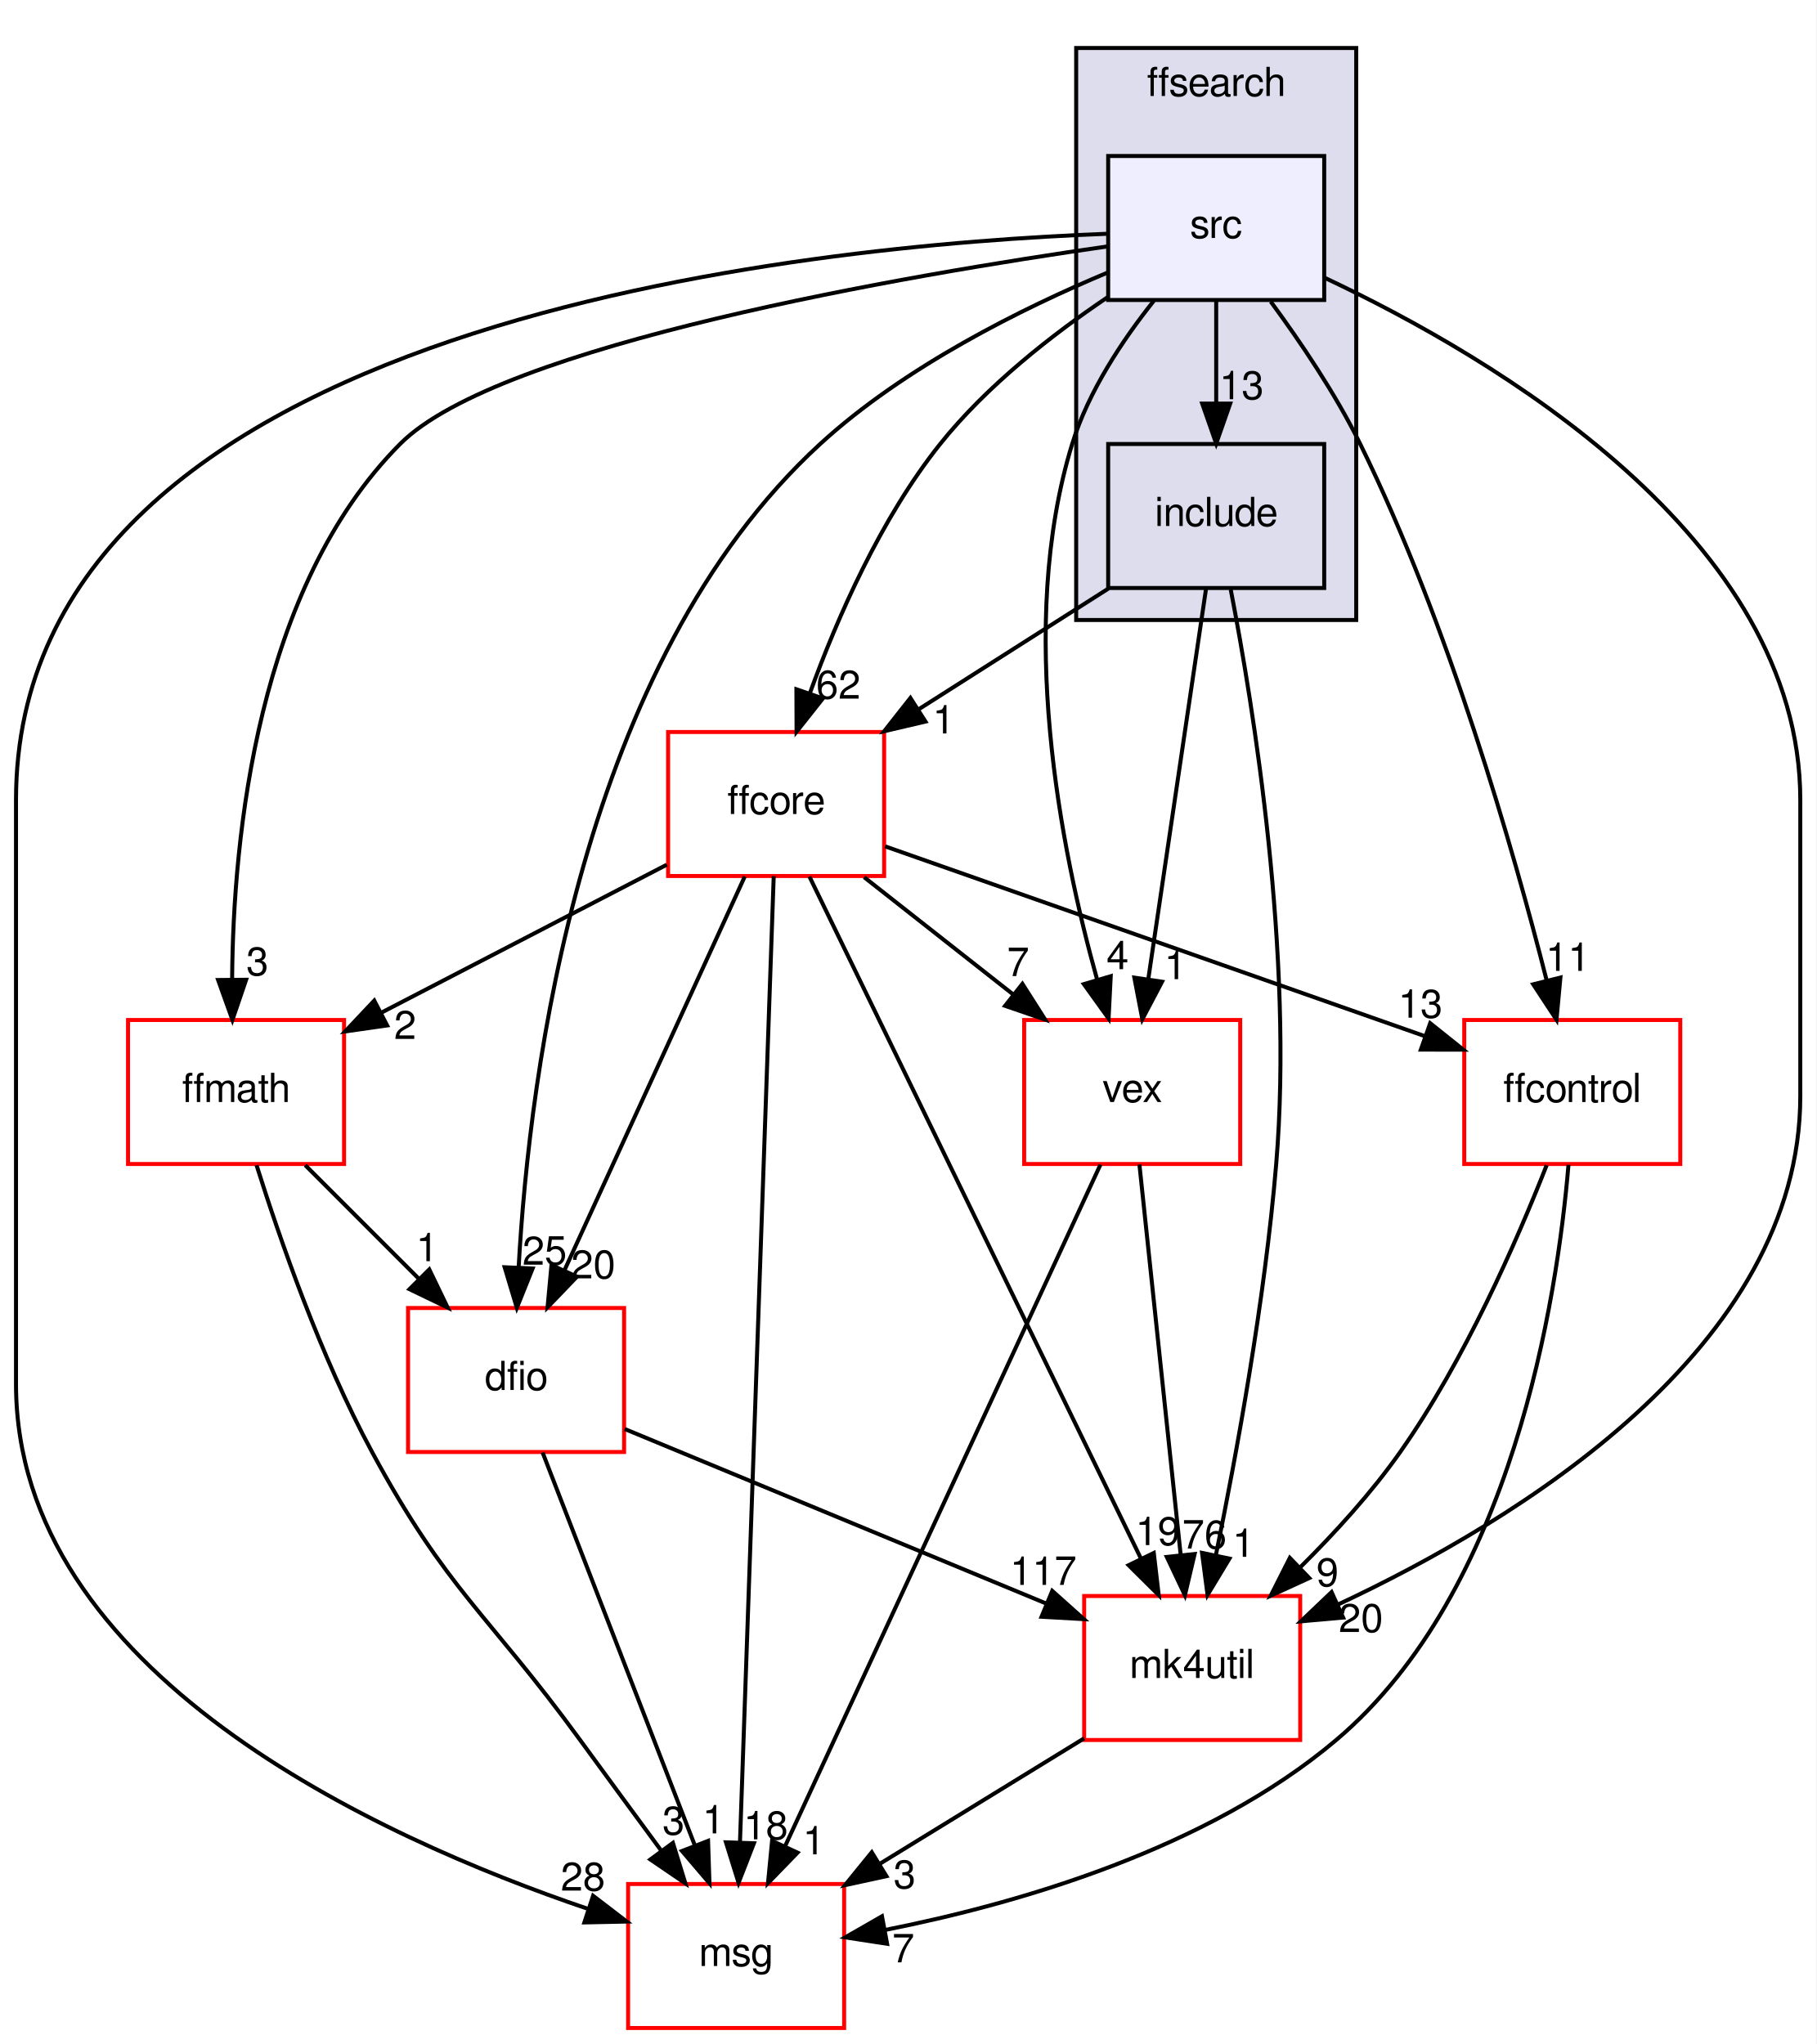
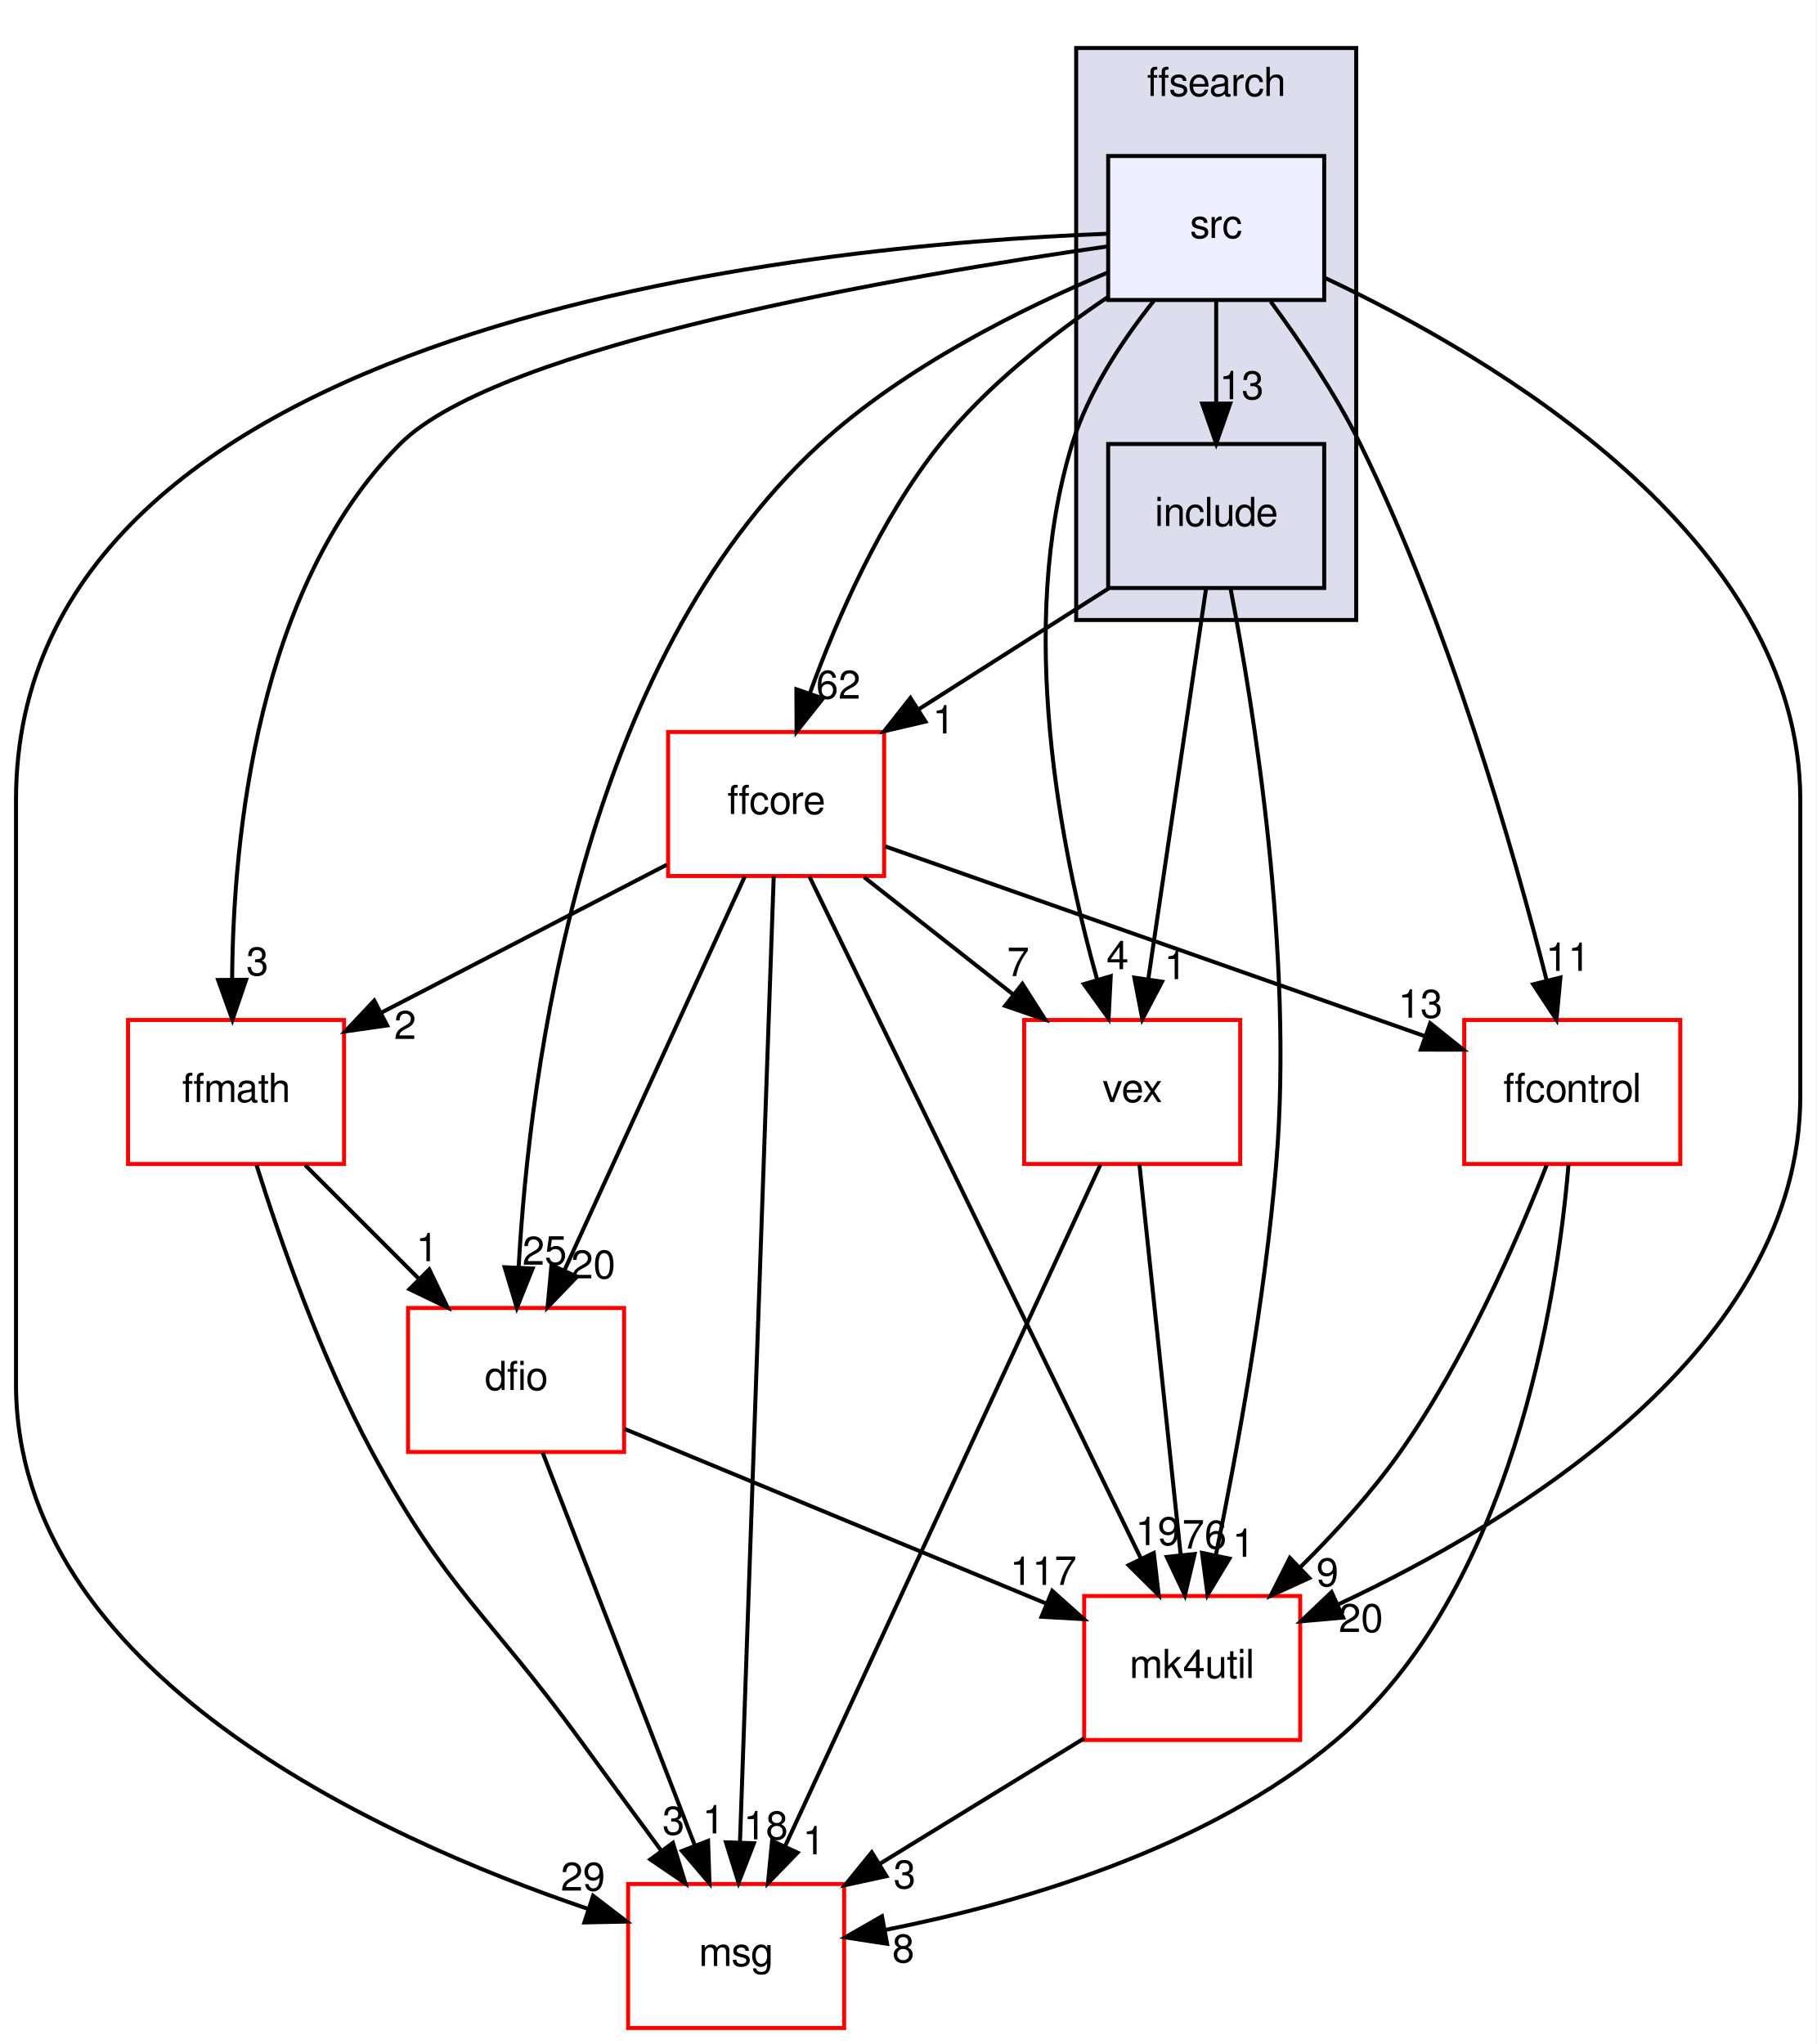
<svg xmlns="http://www.w3.org/2000/svg" xmlns:xlink="http://www.w3.org/1999/xlink" width="454pt" height="511pt" viewBox="0.00 0.00 454.00 511.00">
  <g id="graph0" class="graph" transform="scale(1 1) rotate(0) translate(4 507)">
    <polygon fill="white" stroke="transparent" points="-4,4 -4,-507 450,-507 450,4 -4,4" />
    <g id="clust1" class="cluster">
      <g id="a_clust1">
        <a xlink:href="dir_86b85e15943ea3cbc40c546f382f4970.html" target="_top" xlink:title="ffsearch">
          <polygon fill="#ddddee" stroke="black" points="265,-352 265,-495 335,-495 335,-352 265,-352" />
          <text text-anchor="middle" x="300" y="-483" font-family="FreeSans" font-size="10.00">ffsearch</text>
        </a>
      </g>
    </g>
    <g id="node1" class="node">
      <g id="a_node1">
        <a xlink:href="dir_57f445dd524d26a2684c85cbf39324f0.html" target="_top" xlink:title="include">
          <polygon fill="none" stroke="black" points="327,-396 273,-396 273,-360 327,-360 327,-396" />
          <text text-anchor="middle" x="300" y="-375.5" font-family="FreeSans" font-size="10.00">include</text>
        </a>
      </g>
    </g>
    <g id="node3" class="node">
      <g id="a_node3">
        <a xlink:href="dir_0908837483934fe24781ea7898fec311.html" target="_top" xlink:title="ffcore">
          <polygon fill="white" stroke="red" points="217,-324 163,-324 163,-288 217,-288 217,-324" />
          <text text-anchor="middle" x="190" y="-303.5" font-family="FreeSans" font-size="10.00">ffcore</text>
        </a>
      </g>
    </g>
    <g id="edge5" class="edge">
      <path fill="none" stroke="black" d="M273.09,-359.88C258.84,-350.81 241.15,-339.55 225.76,-329.76" />
      <polygon fill="black" stroke="black" points="227.33,-326.61 217.01,-324.19 223.57,-332.51 227.33,-326.61" />
      <g id="a_edge5-headlabel">
        <a xlink:href="dir_000029_000047.html" target="_top" xlink:title="1">
          <text text-anchor="middle" x="231.89" y="-323.64" font-family="FreeSans" font-size="10.00">1</text>
        </a>
      </g>
    </g>
    <g id="node4" class="node">
      <g id="a_node4">
        <a xlink:href="dir_64078e4dd55db1ba2b4e557207803e4b.html" target="_top" xlink:title="vex">
          <polygon fill="white" stroke="red" points="306,-252 252,-252 252,-216 306,-216 306,-252" />
          <text text-anchor="middle" x="279" y="-231.5" font-family="FreeSans" font-size="10.00">vex</text>
        </a>
      </g>
    </g>
    <g id="edge6" class="edge">
      <path fill="none" stroke="black" d="M297.47,-359.87C293.89,-335.67 287.31,-291.21 283.05,-262.39" />
      <polygon fill="black" stroke="black" points="286.47,-261.57 281.54,-252.19 279.54,-262.59 286.47,-261.57" />
      <g id="a_edge6-headlabel">
        <a xlink:href="dir_000029_000044.html" target="_top" xlink:title="1">
          <text text-anchor="middle" x="289.8" y="-262.21" font-family="FreeSans" font-size="10.00">1</text>
        </a>
      </g>
    </g>
    <g id="node7" class="node">
      <g id="a_node7">
        <a xlink:href="dir_cb2d4e92f47691559fc9d122a5e37fac.html" target="_top" xlink:title="mk4util">
          <polygon fill="white" stroke="red" points="321,-108 267,-108 267,-72 321,-72 321,-108" />
          <text text-anchor="middle" x="294" y="-87.5" font-family="FreeSans" font-size="10.00">mk4util</text>
        </a>
      </g>
    </g>
    <g id="edge7" class="edge">
      <path fill="none" stroke="black" d="M303.63,-359.62C309.35,-330.11 319.36,-268.31 315,-216 312.17,-182.04 305.08,-143.42 299.92,-118.21" />
      <polygon fill="black" stroke="black" points="303.31,-117.35 297.84,-108.28 296.46,-118.78 303.31,-117.35" />
      <g id="a_edge7-headlabel">
        <a xlink:href="dir_000029_000014.html" target="_top" xlink:title="1">
          <text text-anchor="middle" x="306.83" y="-117.79" font-family="FreeSans" font-size="10.00">1</text>
        </a>
      </g>
    </g>
    <g id="node2" class="node">
      <g id="a_node2">
        <a xlink:href="dir_4798519f28252f1be025a68649c773ad.html" target="_top" xlink:title="src">
          <polygon fill="#eeeeff" stroke="black" points="327,-468 273,-468 273,-432 327,-432 327,-468" />
          <text text-anchor="middle" x="300" y="-447.5" font-family="FreeSans" font-size="10.00">src</text>
        </a>
      </g>
    </g>
    <g id="edge20" class="edge">
      <path fill="none" stroke="black" d="M300,-431.7C300,-423.98 300,-414.71 300,-406.11" />
      <polygon fill="black" stroke="black" points="303.5,-406.1 300,-396.1 296.5,-406.1 303.5,-406.1" />
      <g id="a_edge20-headlabel">
        <a xlink:href="dir_000028_000029.html" target="_top" xlink:title="13">
          <text text-anchor="middle" x="306.34" y="-407.2" font-family="FreeSans" font-size="10.00">13</text>
        </a>
      </g>
    </g>
    <g id="edge19" class="edge">
      <path fill="none" stroke="black" d="M272.87,-432.71C258.97,-423.32 242.59,-410.52 231,-396 216.13,-377.38 205.26,-352.49 198.46,-333.77" />
      <polygon fill="black" stroke="black" points="201.69,-332.39 195.11,-324.08 195.07,-334.68 201.69,-332.39" />
      <g id="a_edge19-headlabel">
        <a xlink:href="dir_000028_000047.html" target="_top" xlink:title="62">
          <text text-anchor="middle" x="205.55" y="-332.35" font-family="FreeSans" font-size="10.00">62</text>
        </a>
      </g>
    </g>
    <g id="edge21" class="edge">
      <path fill="none" stroke="black" d="M284.39,-431.77C276.63,-422.03 268.05,-409.18 264,-396 250,-350.48 261.14,-294.59 270.25,-262.06" />
      <polygon fill="black" stroke="black" points="273.64,-262.95 273.1,-252.37 266.92,-260.97 273.64,-262.95" />
      <g id="a_edge21-headlabel">
        <a xlink:href="dir_000028_000044.html" target="_top" xlink:title="4">
          <text text-anchor="middle" x="275.35" y="-264.7" font-family="FreeSans" font-size="10.00">4</text>
        </a>
      </g>
    </g>
    <g id="node5" class="node">
      <g id="a_node5">
        <a xlink:href="dir_758df28fbdbb54fb46d6d3d6484a4984.html" target="_top" xlink:title="msg">
          <polygon fill="white" stroke="red" points="207,-36 153,-36 153,0 207,0 207,-36" />
          <text text-anchor="middle" x="180" y="-15.5" font-family="FreeSans" font-size="10.00">msg</text>
        </a>
      </g>
    </g>
    <g id="edge22" class="edge">
      <path fill="none" stroke="black" d="M272.85,-448.56C199,-445.78 0,-427.14 0,-307 0,-307 0,-307 0,-161 0,-88.83 90.29,-47.66 142.98,-29.78" />
      <polygon fill="black" stroke="black" points="144.25,-33.05 152.66,-26.61 142.07,-26.39 144.25,-33.05" />
      <g id="a_edge22-headlabel">
-         <a xlink:href="dir_000028_000144.html" target="_top" xlink:title="28">
-           <text text-anchor="middle" x="141.71" y="-34.36" font-family="FreeSans" font-size="10.00">28</text>
+         <a xlink:href="dir_000028_000144.html" target="_top" xlink:title="29">
+           <text text-anchor="middle" x="141.71" y="-34.36" font-family="FreeSans" font-size="10.00">29</text>
        </a>
      </g>
    </g>
    <g id="node6" class="node">
      <g id="a_node6">
        <a xlink:href="dir_85c02f264b7a99962a0503cb6605bebc.html" target="_top" xlink:title="ffmath">
          <polygon fill="white" stroke="red" points="82,-252 28,-252 28,-216 82,-216 82,-252" />
          <text text-anchor="middle" x="55" y="-231.5" font-family="FreeSans" font-size="10.00">ffmath</text>
        </a>
      </g>
    </g>
    <g id="edge23" class="edge">
      <path fill="none" stroke="black" d="M272.77,-445.39C223.14,-438.26 120.78,-420.9 96,-396 60.32,-360.15 54.28,-297.87 54.02,-262.19" />
      <polygon fill="black" stroke="black" points="57.52,-262.06 54.1,-252.03 50.52,-262 57.52,-262.06" />
      <g id="a_edge23-headlabel">
        <a xlink:href="dir_000028_000037.html" target="_top" xlink:title="3">
          <text text-anchor="middle" x="60.33" y="-263.17" font-family="FreeSans" font-size="10.00">3</text>
        </a>
      </g>
    </g>
    <g id="edge24" class="edge">
      <path fill="none" stroke="black" d="M327.12,-437.55C369.34,-417.68 446,-372.59 446,-307 446,-307 446,-307 446,-233 446,-169.95 375.31,-126.86 330.34,-105.82" />
      <polygon fill="black" stroke="black" points="331.73,-102.61 321.17,-101.67 328.84,-108.98 331.73,-102.61" />
      <g id="a_edge24-headlabel">
        <a xlink:href="dir_000028_000014.html" target="_top" xlink:title="20">
          <text text-anchor="middle" x="336.17" y="-99" font-family="FreeSans" font-size="10.00">20</text>
        </a>
      </g>
    </g>
    <g id="node8" class="node">
      <g id="a_node8">
        <a xlink:href="dir_db8d68003073a61b7114dbc4f792cfed.html" target="_top" xlink:title="dfio">
          <polygon fill="white" stroke="red" points="152,-180 98,-180 98,-144 152,-144 152,-180" />
          <text text-anchor="middle" x="125" y="-159.5" font-family="FreeSans" font-size="10.00">dfio</text>
        </a>
      </g>
    </g>
    <g id="edge25" class="edge">
      <path fill="none" stroke="black" d="M272.93,-438.89C251.63,-429.97 222.12,-415.37 201,-396 141.23,-341.2 128.33,-238.86 125.64,-190.13" />
      <polygon fill="black" stroke="black" points="129.13,-189.87 125.19,-180.04 122.14,-190.19 129.13,-189.87" />
      <g id="a_edge25-headlabel">
        <a xlink:href="dir_000028_000024.html" target="_top" xlink:title="25">
          <text text-anchor="middle" x="132.13" y="-190.84" font-family="FreeSans" font-size="10.00">25</text>
        </a>
      </g>
    </g>
    <g id="node9" class="node">
      <g id="a_node9">
        <a xlink:href="dir_f79eaa419c9665ed0522066c5c6851c4.html" target="_top" xlink:title="ffcontrol">
          <polygon fill="white" stroke="red" points="416,-252 362,-252 362,-216 416,-216 416,-252" />
          <text text-anchor="middle" x="389" y="-231.5" font-family="FreeSans" font-size="10.00">ffcontrol</text>
        </a>
      </g>
    </g>
    <g id="edge26" class="edge">
      <path fill="none" stroke="black" d="M313.63,-431.61C320.99,-421.61 329.81,-408.58 336,-396 358.16,-350.97 374.32,-294.49 382.63,-261.79" />
      <polygon fill="black" stroke="black" points="386.04,-262.61 385.06,-252.06 379.24,-260.92 386.04,-262.61" />
      <g id="a_edge26-headlabel">
        <a xlink:href="dir_000028_000054.html" target="_top" xlink:title="11">
          <text text-anchor="middle" x="387.92" y="-264.28" font-family="FreeSans" font-size="10.00">11</text>
        </a>
      </g>
    </g>
    <g id="edge14" class="edge">
      <path fill="none" stroke="black" d="M212,-287.7C223.21,-278.88 237,-268.03 249.15,-258.47" />
      <polygon fill="black" stroke="black" points="251.56,-261.04 257.25,-252.1 247.23,-255.54 251.56,-261.04" />
      <g id="a_edge14-headlabel">
        <a xlink:href="dir_000047_000044.html" target="_top" xlink:title="7">
          <text text-anchor="middle" x="250.49" y="-262.99" font-family="FreeSans" font-size="10.00">7</text>
        </a>
      </g>
    </g>
    <g id="edge13" class="edge">
      <path fill="none" stroke="black" d="M189.4,-287.97C187.74,-240.29 183.01,-105.18 180.97,-46.63" />
      <polygon fill="black" stroke="black" points="184.45,-46.18 180.61,-36.31 177.46,-46.42 184.45,-46.18" />
      <g id="a_edge13-headlabel">
        <a xlink:href="dir_000047_000144.html" target="_top" xlink:title="18">
          <text text-anchor="middle" x="187.42" y="-47.17" font-family="FreeSans" font-size="10.00">18</text>
        </a>
      </g>
    </g>
    <g id="edge15" class="edge">
      <path fill="none" stroke="black" d="M162.68,-290.83C142.1,-280.16 113.67,-265.42 91.19,-253.77" />
      <polygon fill="black" stroke="black" points="92.77,-250.64 82.28,-249.14 89.55,-256.85 92.77,-250.64" />
      <g id="a_edge15-headlabel">
        <a xlink:href="dir_000047_000037.html" target="_top" xlink:title="2">
          <text text-anchor="middle" x="97.27" y="-247.27" font-family="FreeSans" font-size="10.00">2</text>
        </a>
      </g>
    </g>
    <g id="edge10" class="edge">
      <path fill="none" stroke="black" d="M198.33,-287.85C216.48,-250.52 259.64,-161.69 281.24,-117.26" />
      <polygon fill="black" stroke="black" points="284.4,-118.76 285.63,-108.23 278.11,-115.7 284.4,-118.76" />
      <g id="a_edge10-headlabel">
        <a xlink:href="dir_000047_000014.html" target="_top" xlink:title="19">
          <text text-anchor="middle" x="285.38" y="-120.73" font-family="FreeSans" font-size="10.00">19</text>
        </a>
      </g>
    </g>
    <g id="edge12" class="edge">
      <path fill="none" stroke="black" d="M182.16,-287.87C170.98,-263.46 150.37,-218.43 137.19,-189.64" />
      <polygon fill="black" stroke="black" points="140.21,-187.83 132.87,-180.19 133.85,-190.74 140.21,-187.83" />
      <g id="a_edge12-headlabel">
        <a xlink:href="dir_000047_000024.html" target="_top" xlink:title="20">
          <text text-anchor="middle" x="144.29" y="-187.41" font-family="FreeSans" font-size="10.00">20</text>
        </a>
      </g>
    </g>
    <g id="edge11" class="edge">
      <path fill="none" stroke="black" d="M217.25,-295.41C252.29,-283.09 313.24,-261.65 352.32,-247.9" />
      <polygon fill="black" stroke="black" points="353.49,-251.2 361.76,-244.58 351.16,-244.6 353.49,-251.2" />
      <g id="a_edge11-headlabel">
        <a xlink:href="dir_000047_000054.html" target="_top" xlink:title="13">
          <text text-anchor="middle" x="351.04" y="-252.57" font-family="FreeSans" font-size="10.00">13</text>
        </a>
      </g>
    </g>
    <g id="edge1" class="edge">
      <path fill="none" stroke="black" d="M271.07,-215.85C253.83,-178.6 212.88,-90.07 192.28,-45.54" />
      <polygon fill="black" stroke="black" points="195.35,-43.84 187.97,-36.23 188.99,-46.78 195.35,-43.84" />
      <g id="a_edge1-headlabel">
        <a xlink:href="dir_000044_000144.html" target="_top" xlink:title="1">
          <text text-anchor="middle" x="199.43" y="-43.41" font-family="FreeSans" font-size="10.00">1</text>
        </a>
      </g>
    </g>
    <g id="edge2" class="edge">
      <path fill="none" stroke="black" d="M280.81,-215.87C283.37,-191.67 288.06,-147.21 291.11,-118.39" />
      <polygon fill="black" stroke="black" points="294.61,-118.5 292.18,-108.19 287.65,-117.77 294.61,-118.5" />
      <g id="a_edge2-headlabel">
        <a xlink:href="dir_000044_000014.html" target="_top" xlink:title="76">
          <text text-anchor="middle" x="297.06" y="-119.87" font-family="FreeSans" font-size="10.00">76</text>
        </a>
      </g>
    </g>
    <g id="edge9" class="edge">
      <path fill="none" stroke="black" d="M60.13,-215.69C65.91,-197.32 76.19,-167.72 89,-144 107.76,-109.27 117.75,-103.9 141,-72 147.56,-63 154.78,-53.17 161.21,-44.44" />
      <polygon fill="black" stroke="black" points="164.2,-46.28 167.32,-36.16 158.56,-42.13 164.2,-46.28" />
      <g id="a_edge9-headlabel">
        <a xlink:href="dir_000037_000144.html" target="_top" xlink:title="3">
          <text text-anchor="middle" x="164.35" y="-48.36" font-family="FreeSans" font-size="10.00">3</text>
        </a>
      </g>
    </g>
    <g id="edge8" class="edge">
      <path fill="none" stroke="black" d="M72.3,-215.7C80.86,-207.14 91.34,-196.66 100.7,-187.3" />
      <polygon fill="black" stroke="black" points="103.3,-189.65 107.9,-180.1 98.35,-184.7 103.3,-189.65" />
      <g id="a_edge8-headlabel">
        <a xlink:href="dir_000037_000024.html" target="_top" xlink:title="1">
          <text text-anchor="middle" x="102.77" y="-191.7" font-family="FreeSans" font-size="10.00">1</text>
        </a>
      </g>
    </g>
    <g id="edge16" class="edge">
      <path fill="none" stroke="black" d="M266.98,-72.41C251.76,-63.06 232.55,-51.27 216.06,-41.14" />
      <polygon fill="black" stroke="black" points="217.57,-37.96 207.22,-35.71 213.91,-43.93 217.57,-37.96" />
      <g id="a_edge16-headlabel">
        <a xlink:href="dir_000014_000144.html" target="_top" xlink:title="3">
          <text text-anchor="middle" x="222.12" y="-34.92" font-family="FreeSans" font-size="10.00">3</text>
        </a>
      </g>
    </g>
    <g id="edge18" class="edge">
      <path fill="none" stroke="black" d="M131.63,-143.87C141.09,-119.46 158.53,-74.43 169.68,-45.64" />
      <polygon fill="black" stroke="black" points="172.99,-46.78 173.34,-36.19 166.47,-44.25 172.99,-46.78" />
      <g id="a_edge18-headlabel">
        <a xlink:href="dir_000024_000144.html" target="_top" xlink:title="1">
          <text text-anchor="middle" x="174.34" y="-48.66" font-family="FreeSans" font-size="10.00">1</text>
        </a>
      </g>
    </g>
    <g id="edge17" class="edge">
      <path fill="none" stroke="black" d="M152.15,-149.75C180.73,-137.92 225.89,-119.21 257.55,-106.1" />
      <polygon fill="black" stroke="black" points="259.02,-109.28 266.91,-102.22 256.34,-102.81 259.02,-109.28" />
      <g id="a_edge17-headlabel">
        <a xlink:href="dir_000024_000014.html" target="_top" xlink:title="117">
          <text text-anchor="middle" x="256.78" y="-110.78" font-family="FreeSans" font-size="10.00">117</text>
        </a>
      </g>
    </g>
    <g id="edge4" class="edge">
      <path fill="none" stroke="black" d="M388.06,-215.8C385.25,-182.52 374.11,-109.28 330,-72 297.64,-44.65 250.2,-31.05 217.38,-24.54" />
      <polygon fill="black" stroke="black" points="217.74,-21.05 207.27,-22.66 216.46,-27.93 217.74,-21.05" />
      <g id="a_edge4-headlabel">
-         <a xlink:href="dir_000054_000144.html" target="_top" xlink:title="7">
-           <text text-anchor="middle" x="221.79" y="-16.41" font-family="FreeSans" font-size="10.00">7</text>
+         <a xlink:href="dir_000054_000144.html" target="_top" xlink:title="8">
+           <text text-anchor="middle" x="221.79" y="-16.41" font-family="FreeSans" font-size="10.00">8</text>
        </a>
      </g>
    </g>
    <g id="edge3" class="edge">
      <path fill="none" stroke="black" d="M382.6,-215.7C375.28,-197.07 362.19,-167.02 346,-144 338.83,-133.81 329.66,-123.75 321.02,-115.19" />
      <polygon fill="black" stroke="black" points="323.26,-112.49 313.63,-108.08 318.41,-117.53 323.26,-112.49" />
      <g id="a_edge3-headlabel">
        <a xlink:href="dir_000054_000014.html" target="_top" xlink:title="9">
          <text text-anchor="middle" x="327.82" y="-110.44" font-family="FreeSans" font-size="10.00">9</text>
        </a>
      </g>
    </g>
  </g>
</svg>
